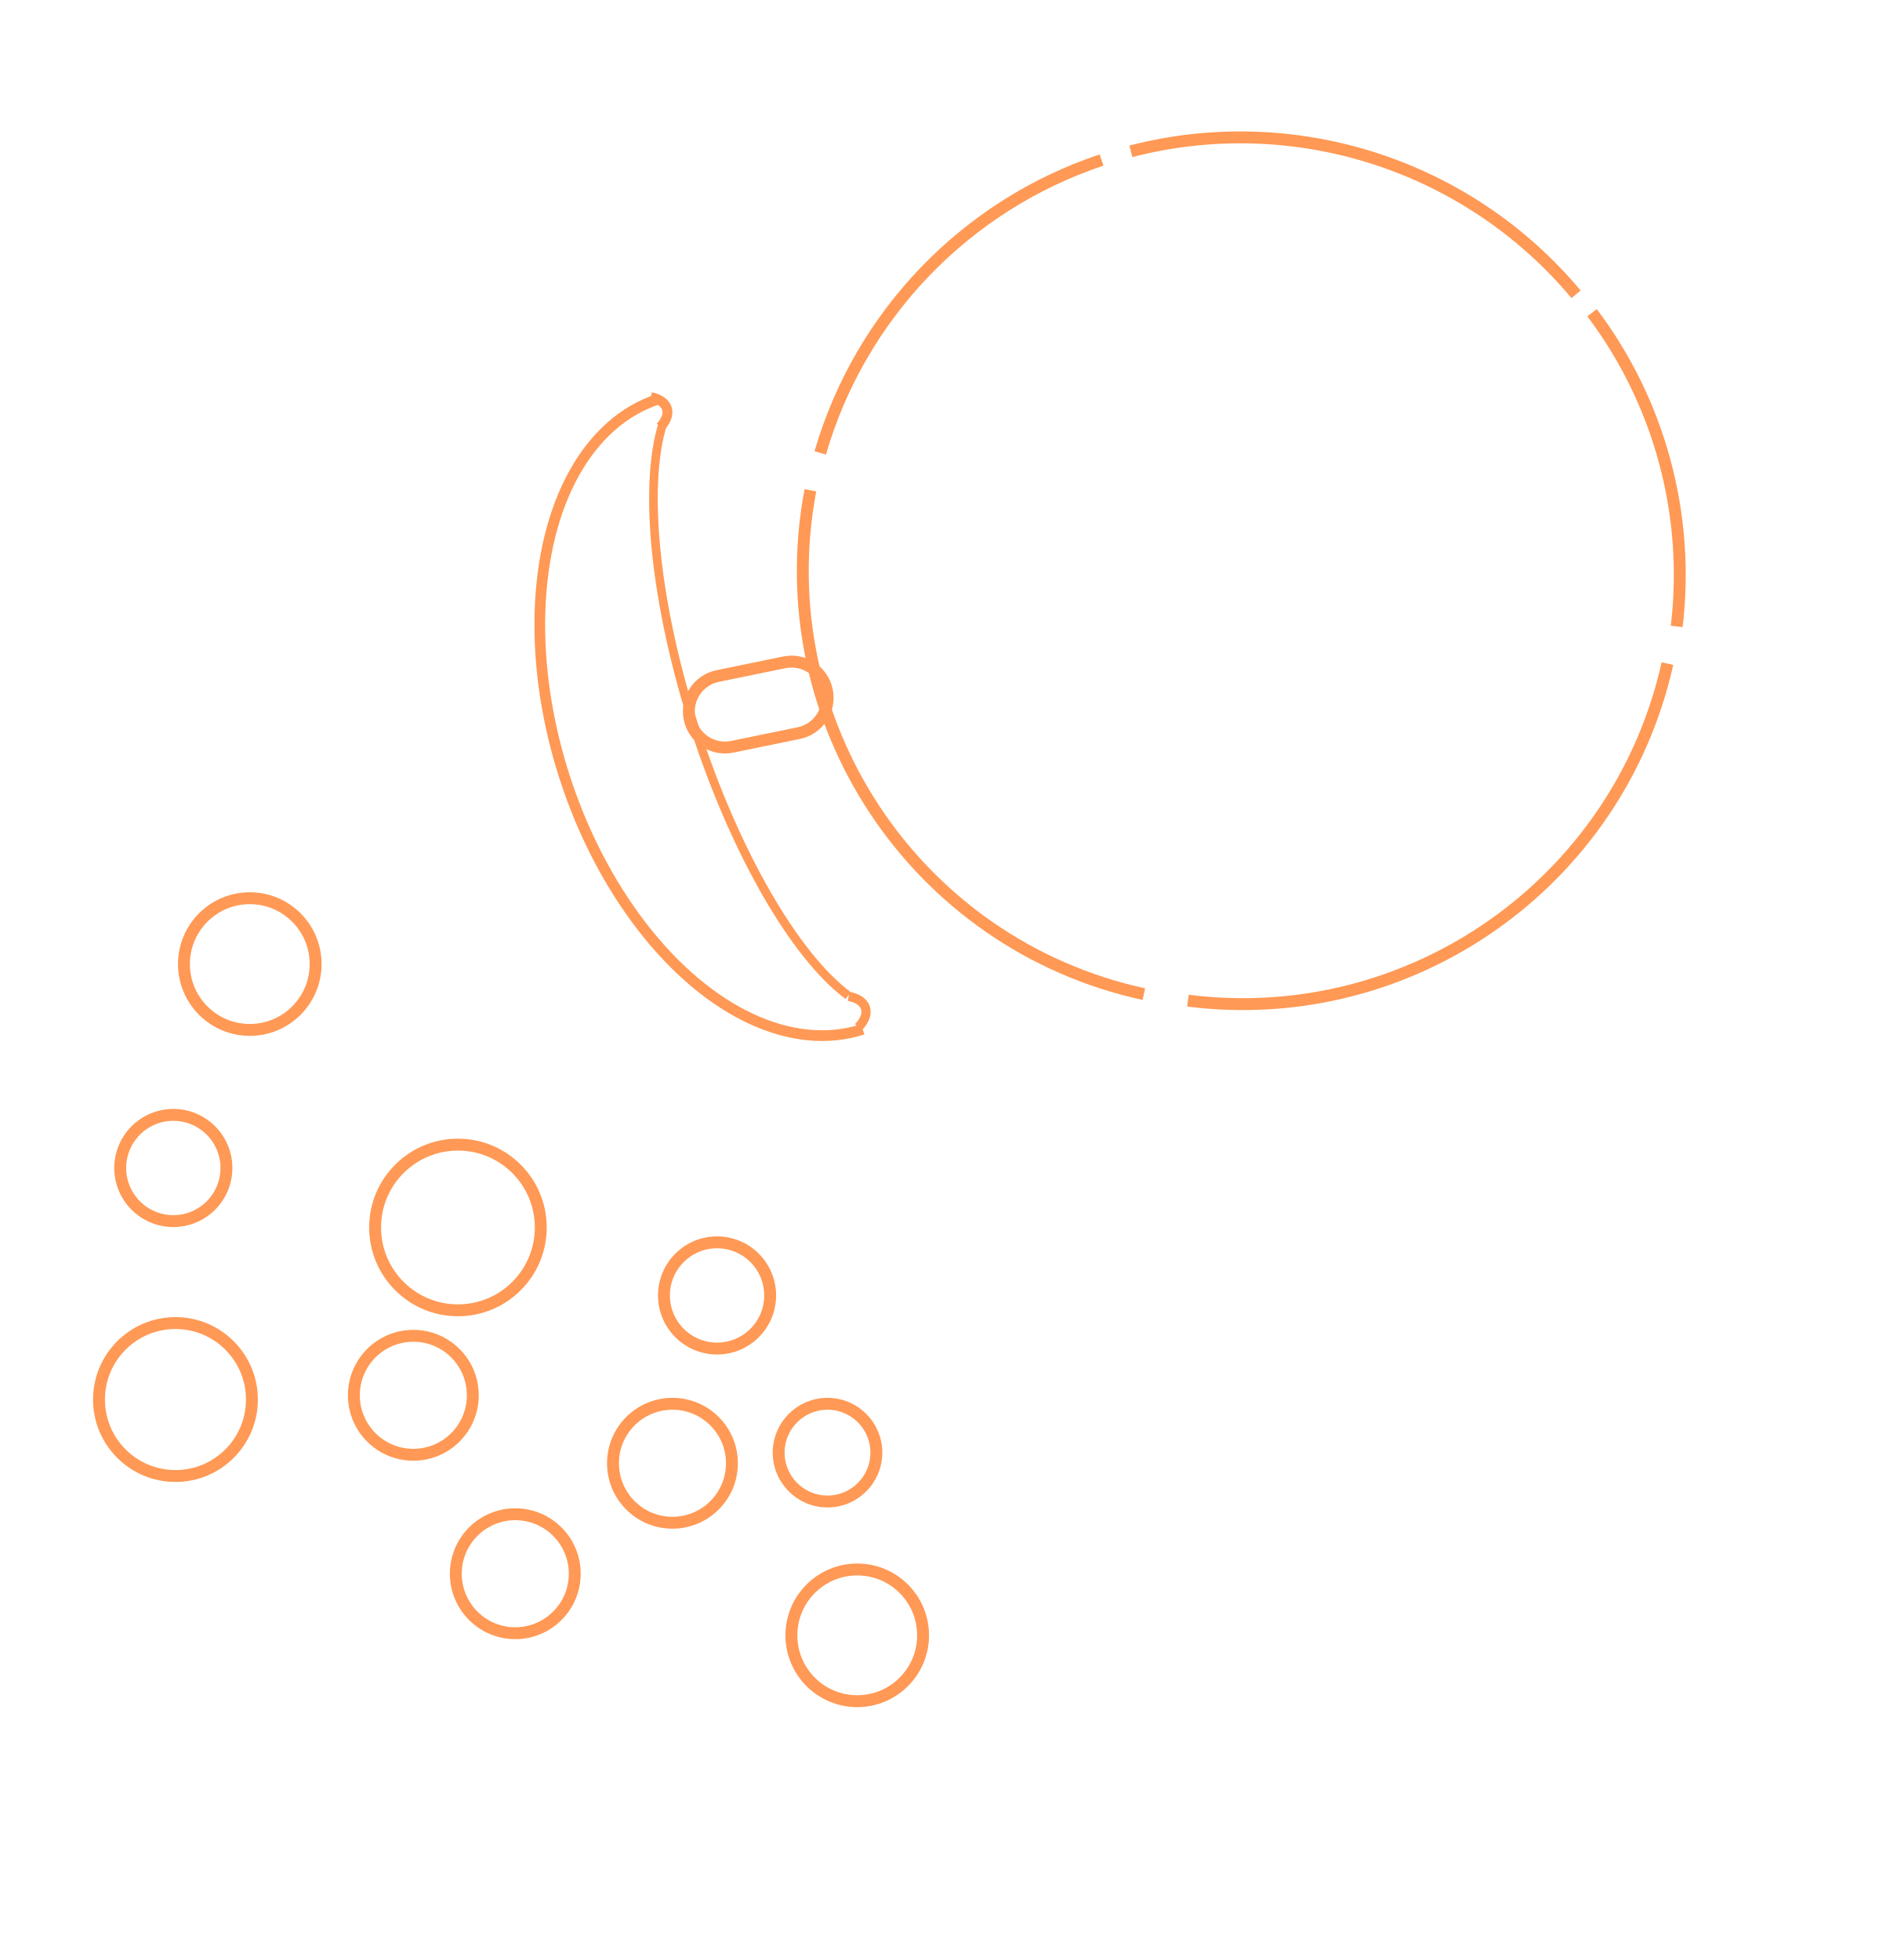
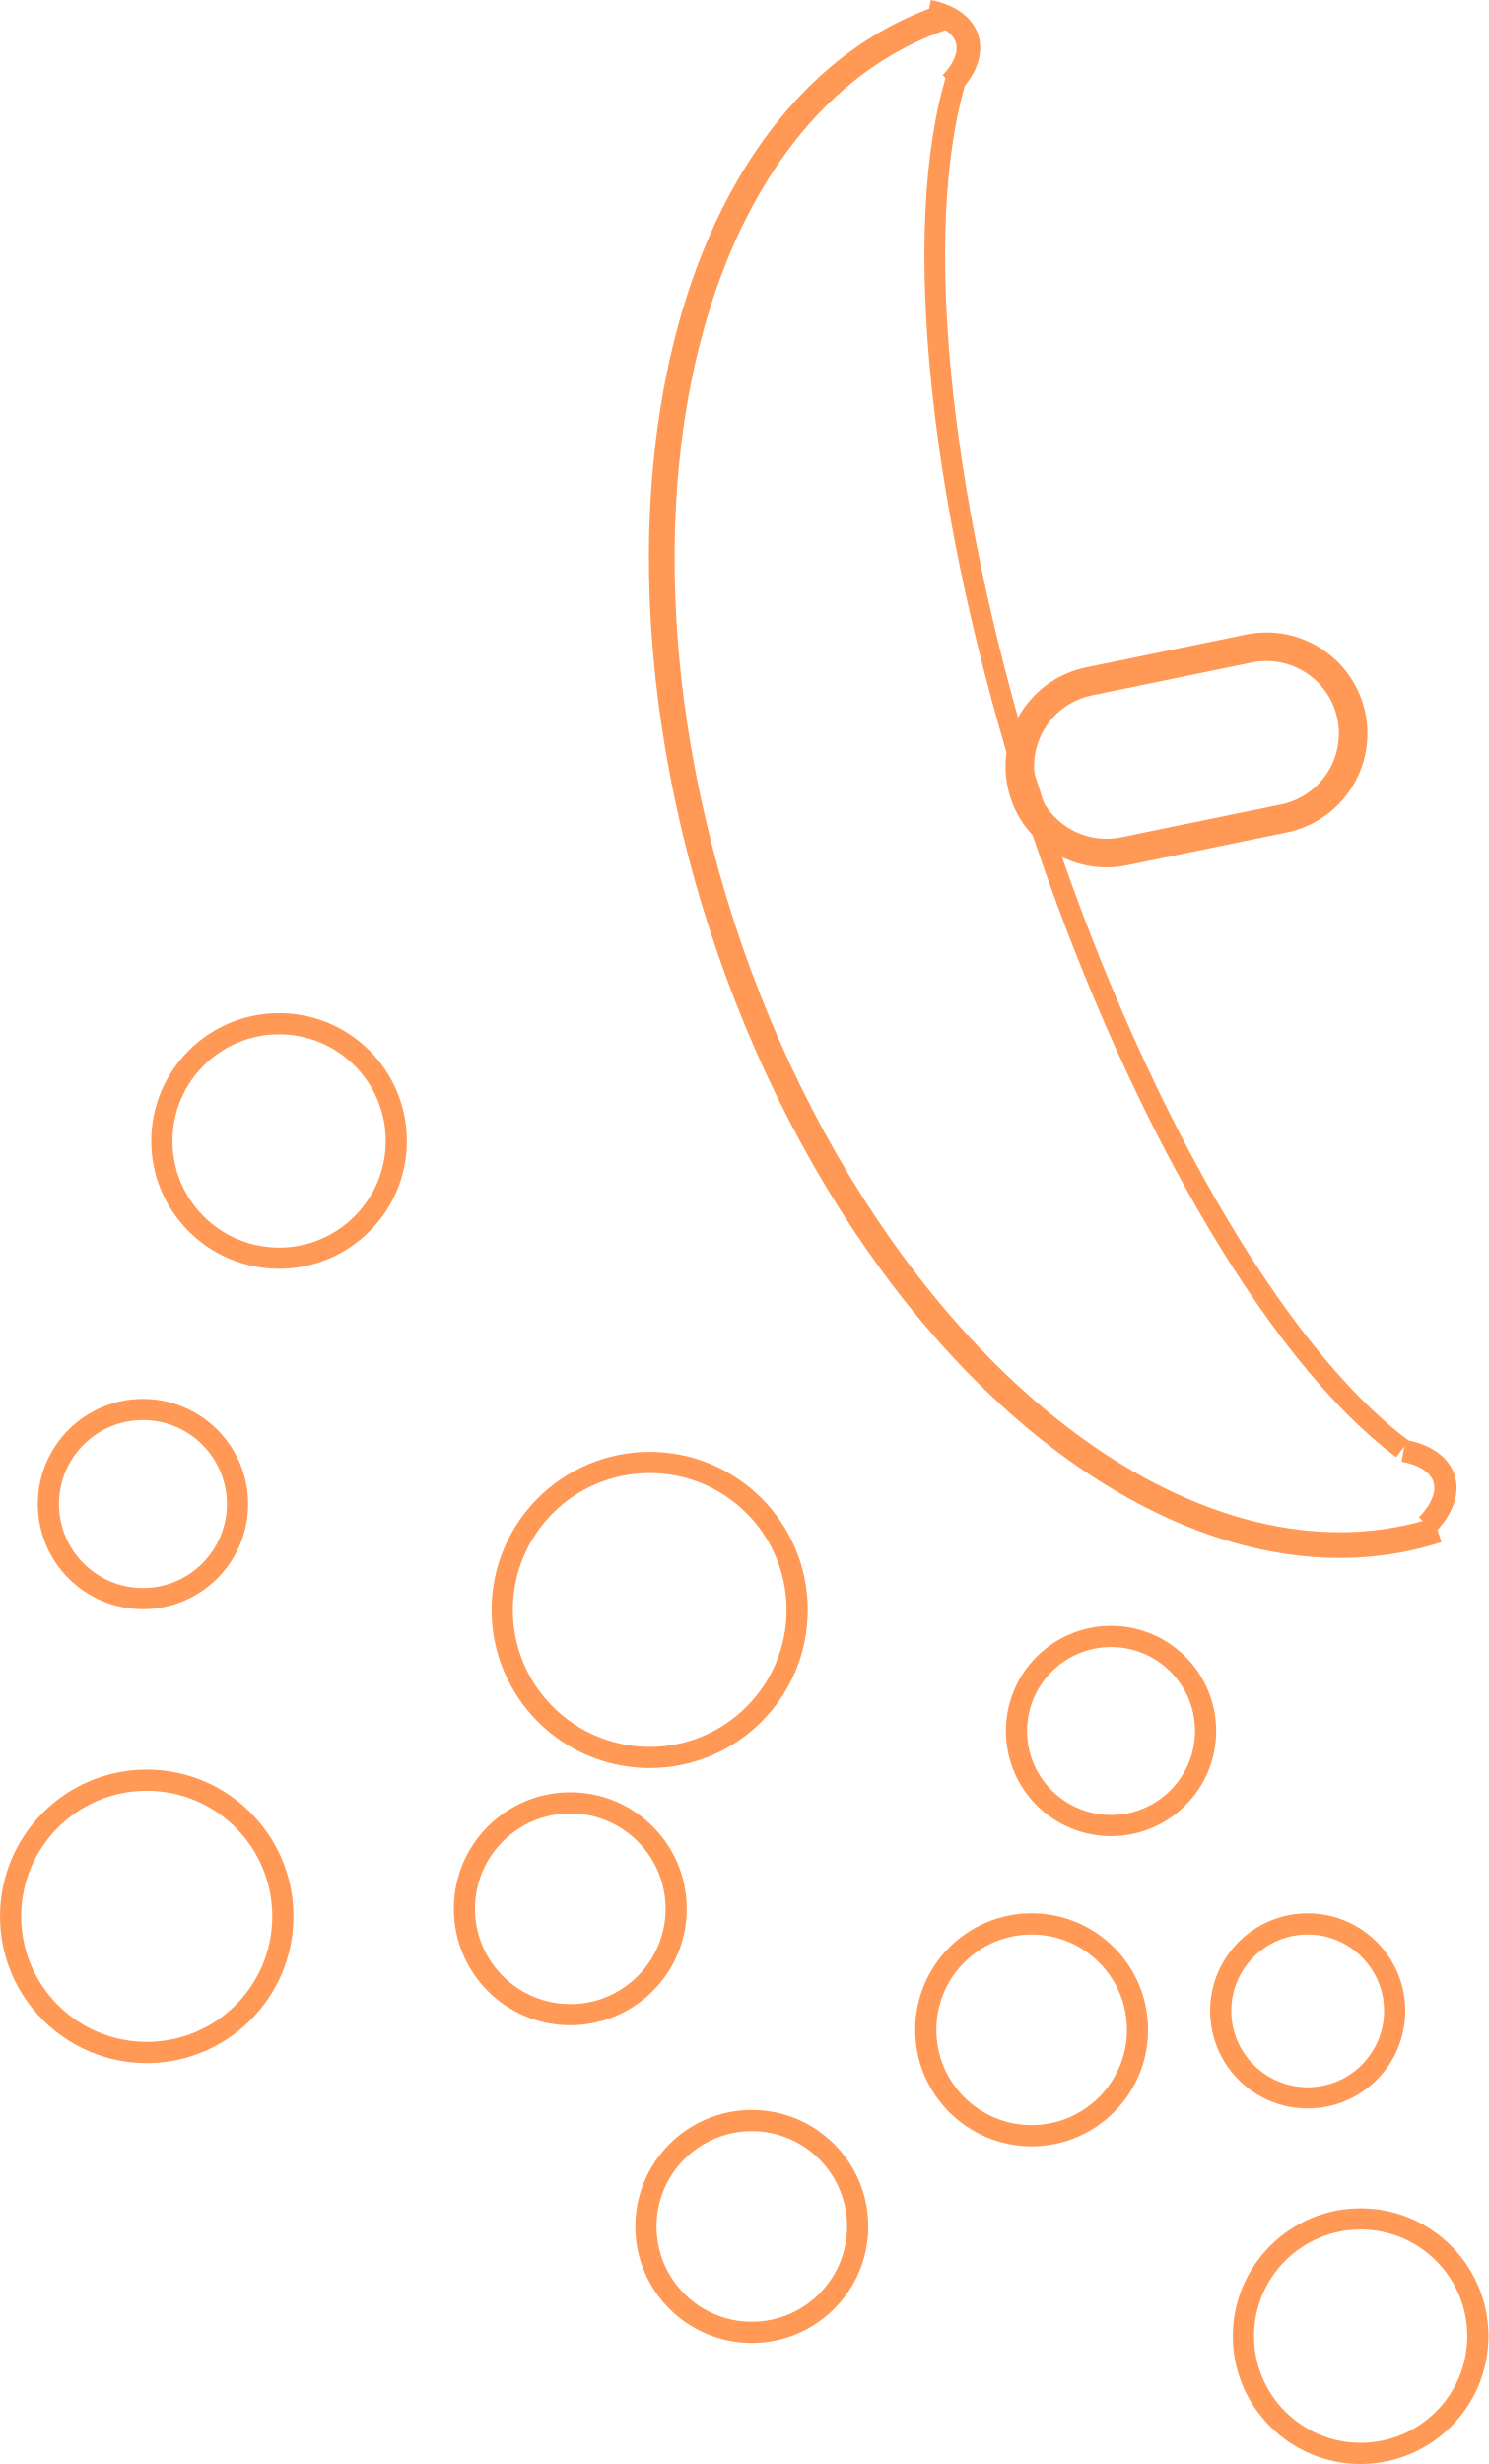
- <svg xmlns="http://www.w3.org/2000/svg" width="90mm" height="93mm" viewBox="0 0 318.897 329.527" id="svg4145" version="1.1">
-   <defs id="defs4147" />
-   <g id="layer1" transform="translate(0,-722.8352)">
-     <circle style="fill:none;stroke:#ff9955;stroke-width:2;stroke-miterlimit:4;stroke-dasharray:none" id="path3376" cx="42.003" cy="884.919" r="11.071" />
-     <circle style="fill:none;stroke:#ff9955;stroke-width:2;stroke-miterlimit:4;stroke-dasharray:none" id="path3378" cx="77.003" cy="929.205" r="13.929" />
-     <circle style="fill:none;stroke:#ff9955;stroke-width:2;stroke-miterlimit:4;stroke-dasharray:none" id="path3380" cx="139.145" cy="967.062" r="8.214" />
-     <circle style="fill:none;stroke:#ff9955;stroke-width:2;stroke-miterlimit:4;stroke-dasharray:none" id="path3382" cx="86.645" cy="987.419" r="10" />
-     <circle style="fill:none;stroke:#ff9955;stroke-width:2;stroke-miterlimit:4;stroke-dasharray:none" id="path3384" cx="29.503" cy="958.133" r="12.857" />
-     <circle style="fill:none;stroke:#ff9955;stroke-width:2;stroke-miterlimit:4;stroke-dasharray:none" id="path3386" cx="29.145" cy="919.205" r="8.929" />
-     <circle style="fill:none;stroke:#ff9955;stroke-width:2;stroke-miterlimit:4;stroke-dasharray:none" id="path3388" cx="69.503" cy="957.419" r="10" />
-     <circle style="fill:none;stroke:#ff9955;stroke-width:2;stroke-miterlimit:4;stroke-dasharray:none" id="path3390" cx="144.145" cy="997.776" r="11.071" />
-     <circle style="fill:none;stroke:#ff9955;stroke-width:2;stroke-miterlimit:4;stroke-dasharray:none" id="path3392" cx="113.074" cy="968.848" r="10" />
-     <circle style="fill:none;stroke:#ff9955;stroke-width:2;stroke-miterlimit:4;stroke-dasharray:none" id="path3394" cx="120.574" cy="940.633" r="8.929" />
-     <g id="g4246">
-       <path d="m 267.708,775.411 a 73.236,73.236 0 0 1 14.232,52.746" id="path3336" style="fill:none;stroke:#ff9955;stroke-width:2;stroke-miterlimit:4;stroke-dasharray:none" />
-       <path d="m 190.151,748.278 a 73.571,73.571 0 0 1 74.862,24.036" id="path3436" style="fill:none;stroke:#ff9955;stroke-width:2;stroke-miterlimit:4;stroke-dasharray:none" />
-       <path d="m 137.921,798.98 a 73.571,73.571 0 0 1 47.306,-49.244" id="path3438" style="fill:none;stroke:#ff9955;stroke-width:2;stroke-miterlimit:4;stroke-dasharray:none" />
-       <path d="M 192.336,889.976 A 72.857,72.857 0 0 1 136.267,805.264" id="path3440" style="fill:none;stroke:#ff9955;stroke-width:2;stroke-miterlimit:4;stroke-dasharray:none" />
-       <path d="m 280.38,834.405 a 73.214,73.214 0 0 1 -80.627,56.666" id="path3442" style="fill:none;stroke:#ff9955;stroke-width:2;stroke-miterlimit:4;stroke-dasharray:none" />
-     </g>
-     <rect style="fill:none;stroke:#ff9955;stroke-width:2;stroke-miterlimit:4;stroke-dasharray:none" id="rect4253" width="23.571" height="12.143" x="-56.189" y="843.667" ry="6.071" transform="matrix(0.9795436,-0.201232,0.201232,0.9795436,0,0)" />
-     <g id="g4287" transform="matrix(0.9513202,-0.3082044,0.3082044,0.9513202,-86.91838,46.5573)">
+ <svg xmlns="http://www.w3.org/2000/svg" width="29.409mm" height="48.676mm" viewBox="0 0 104.206 172.475" id="svg4145" version="1.1">
+   <defs id="defs4147">
+     </defs>
+   <g id="layer1" transform="translate(-3.006203,-878.7992)">
+     <circle style="fill:none;stroke:#ff9955;stroke-width:1.483;stroke-miterlimit:4;stroke-dasharray:none" id="path3376" cx="22.545" cy="958.664" r="8.207" />
+     <circle style="fill:none;stroke:#ff9955;stroke-width:1.483;stroke-miterlimit:4;stroke-dasharray:none" id="path3378" cx="48.49" cy="991.493" r="10.325" />
+     <circle style="fill:none;stroke:#ff9955;stroke-width:1.483;stroke-miterlimit:4;stroke-dasharray:none" id="path3380" cx="94.557" cy="1019.557" r="6.089" />
+     <circle style="fill:none;stroke:#ff9955;stroke-width:1.483;stroke-miterlimit:4;stroke-dasharray:none" id="path3382" cx="55.639" cy="1034.648" r="7.413" />
+     <circle style="fill:none;stroke:#ff9955;stroke-width:1.483;stroke-miterlimit:4;stroke-dasharray:none" id="path3384" cx="13.279" cy="1012.938" r="9.531" />
+     <circle style="fill:none;stroke:#ff9955;stroke-width:1.483;stroke-miterlimit:4;stroke-dasharray:none" id="path3386" cx="13.014" cy="984.08" r="6.619" />
+     <circle style="fill:none;stroke:#ff9955;stroke-width:1.483;stroke-miterlimit:4;stroke-dasharray:none" id="path3388" cx="42.931" cy="1012.409" r="7.413" />
+     <circle style="fill:none;stroke:#ff9955;stroke-width:1.483;stroke-miterlimit:4;stroke-dasharray:none" id="path3390" cx="98.264" cy="1042.326" r="8.207" />
+     <circle style="fill:none;stroke:#ff9955;stroke-width:1.483;stroke-miterlimit:4;stroke-dasharray:none" id="path3392" cx="75.23" cy="1020.881" r="7.413" />
+     <circle style="fill:none;stroke:#ff9955;stroke-width:1.483;stroke-miterlimit:4;stroke-dasharray:none" id="path3394" cx="80.79" cy="999.965" r="6.619" />
+     <rect style="fill:none;stroke:#ff9955;stroke-width:2;stroke-miterlimit:4;stroke-dasharray:none" id="rect4253" width="23.571" height="12.143" x="-114.881" y="923.489" ry="6.071" transform="matrix(0.9795436,-0.201232,0.201232,0.9795436,0,0)" />
+     <g id="g4287" transform="matrix(0.9513202,-0.3082044,0.3082044,0.9513202,-128.3469,136.5573)">
      <path d="m -41.071,879.486 a 34.624,55.695 0 0 1 -29.985,-27.848 34.624,55.695 0 0 1 0,-55.695 34.624,55.695 0 0 1 29.985,-27.848" id="path4255" style="fill:none;stroke:#ff9955;stroke-width:1.8;stroke-miterlimit:4;stroke-dasharray:none" />
      <path d="M -41.656,873.335 A 18.489,55.78 0 0 1 -52.331,822.781 18.489,55.78 0 0 1 -41.656,772.227" id="path4257" style="fill:none;stroke:#ff9955;stroke-width:1.45;stroke-miterlimit:4;stroke-dasharray:none" />
      <path d="m -42.207,767.403 a 6.738,3.708 0 0 1 1.974,2.638 6.738,3.708 0 0 1 -2.015,2.628" id="path4261" style="fill:none;stroke:#ff9955;stroke-width:1.655;stroke-miterlimit:4;stroke-dasharray:none" />
      <path d="m -41.625,873.483 a 7.168,3.837 0 0 1 2.099,2.73 7.168,3.837 0 0 1 -2.144,2.72" id="path4285" style="fill:none;stroke:#ff9955;stroke-width:1.554;stroke-miterlimit:4;stroke-dasharray:none" />
    </g>
  </g>
</svg>
